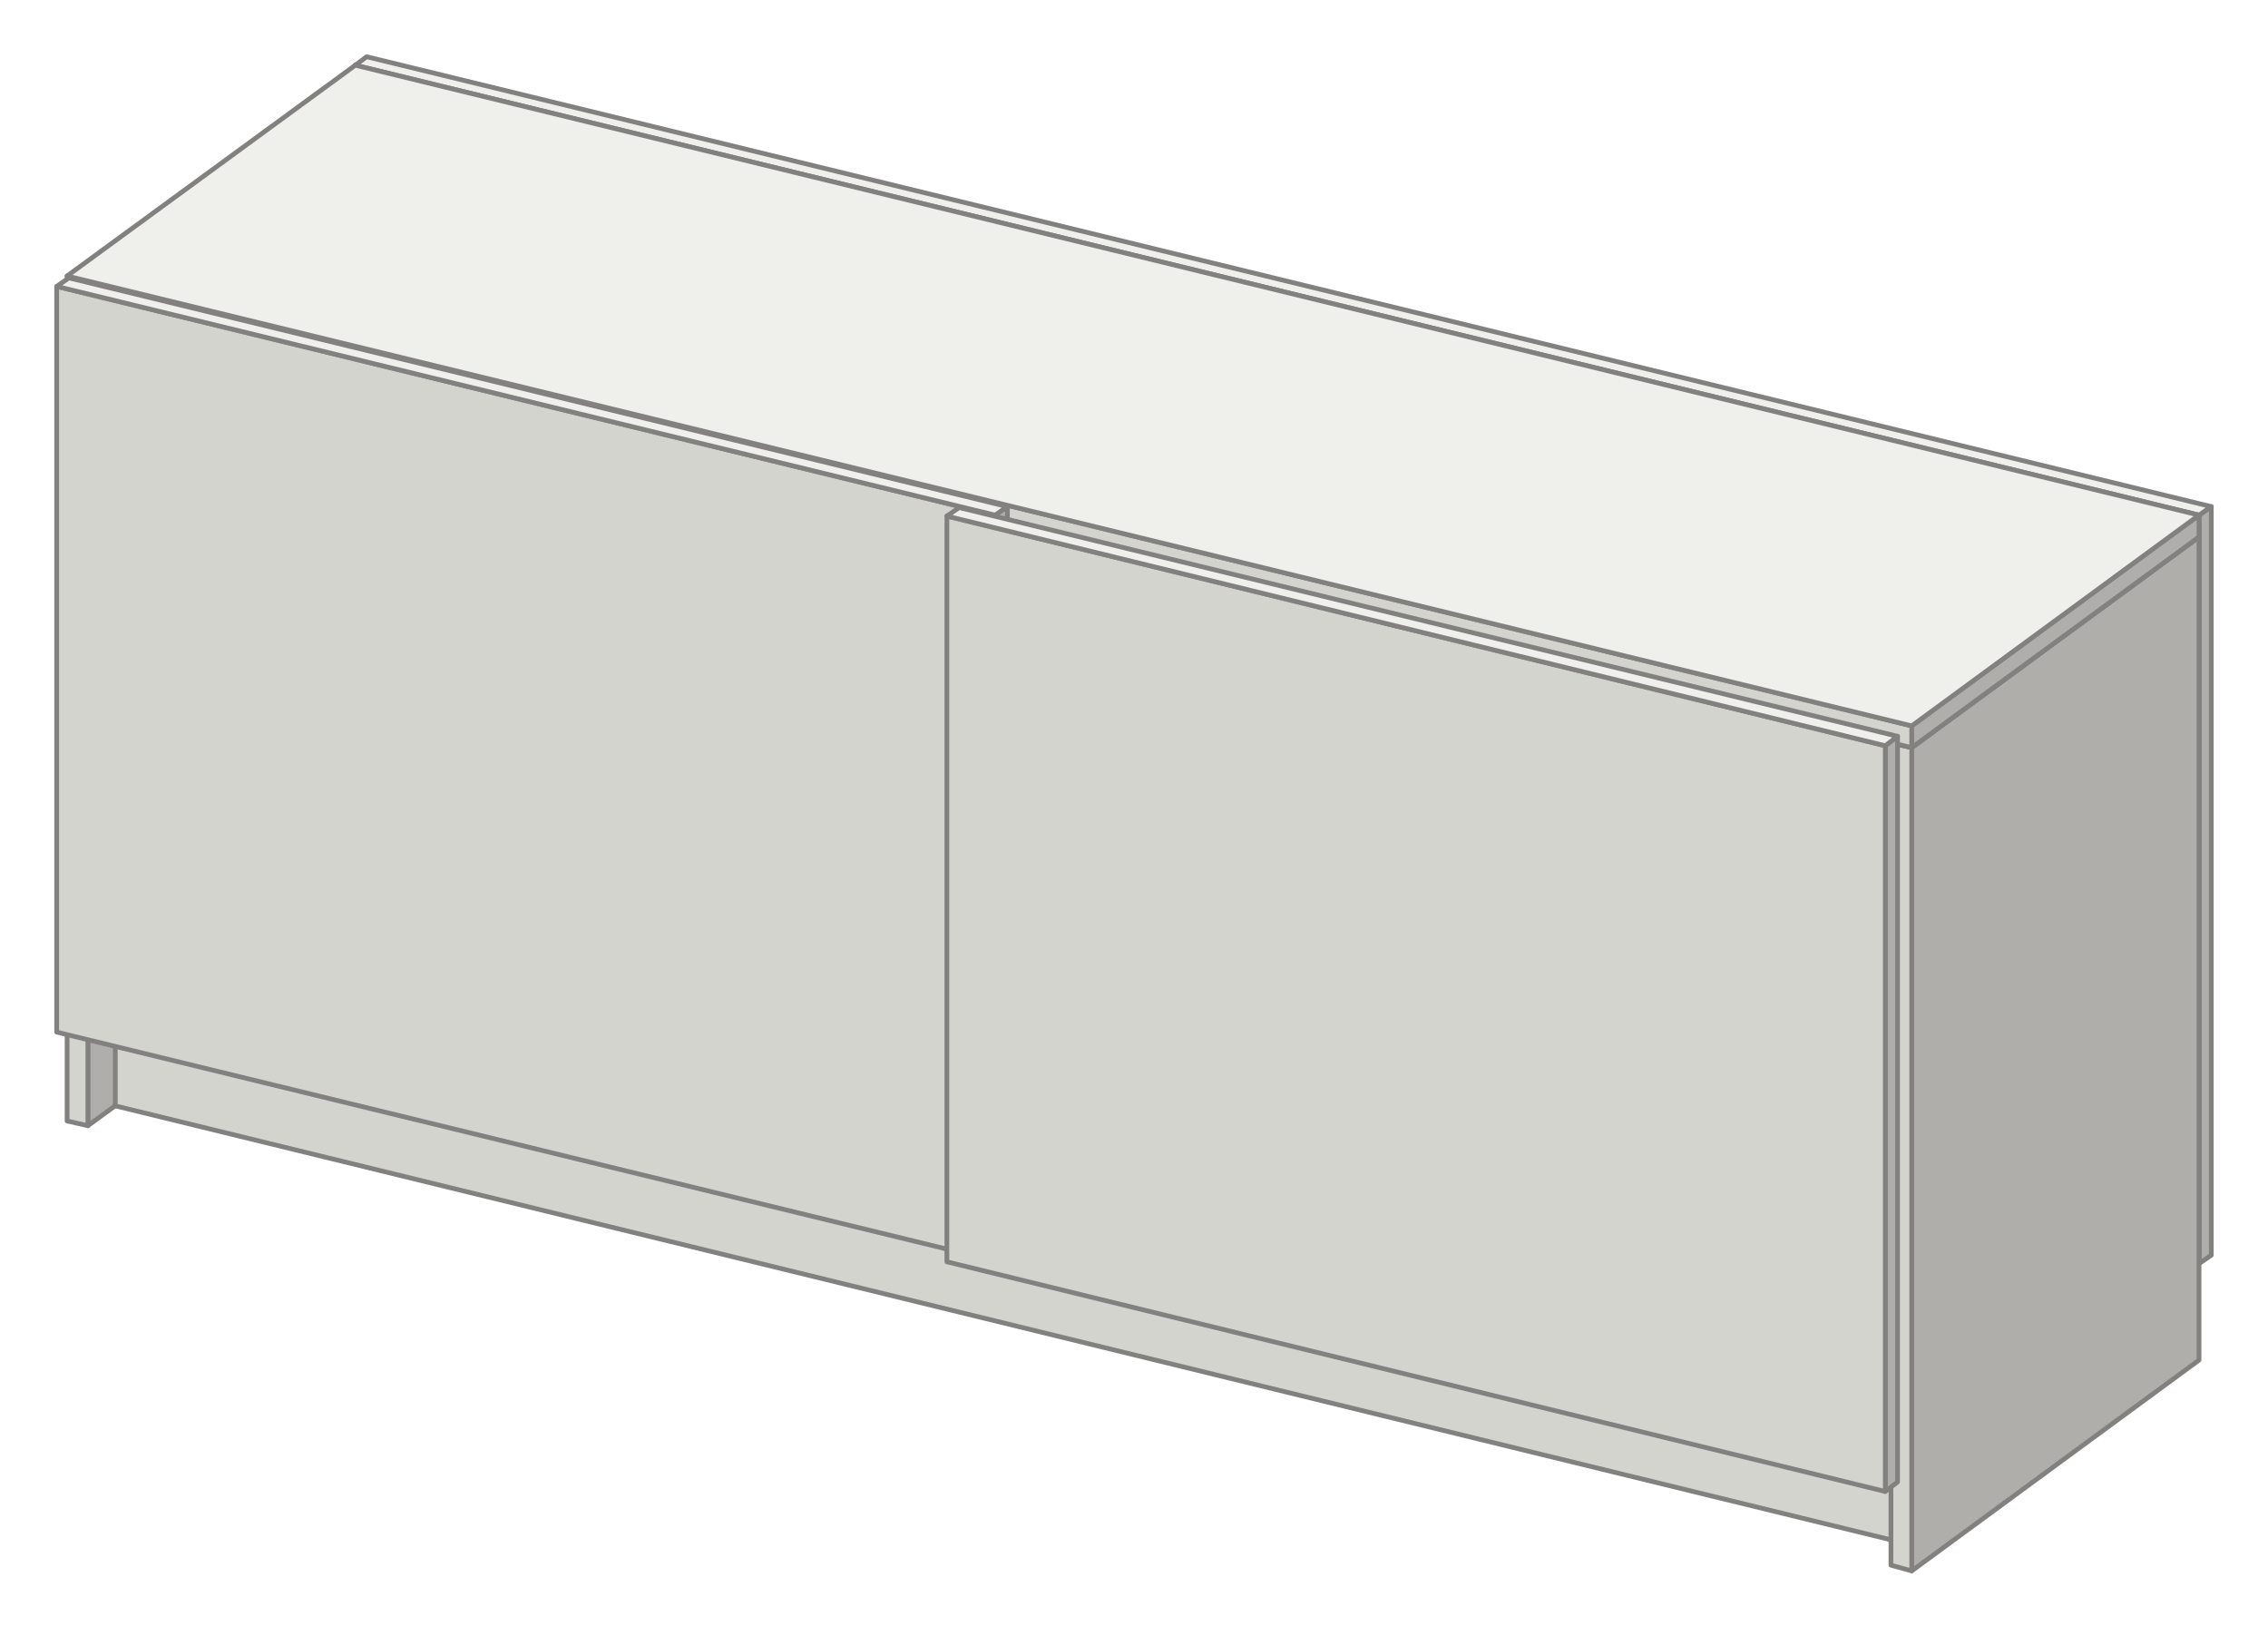
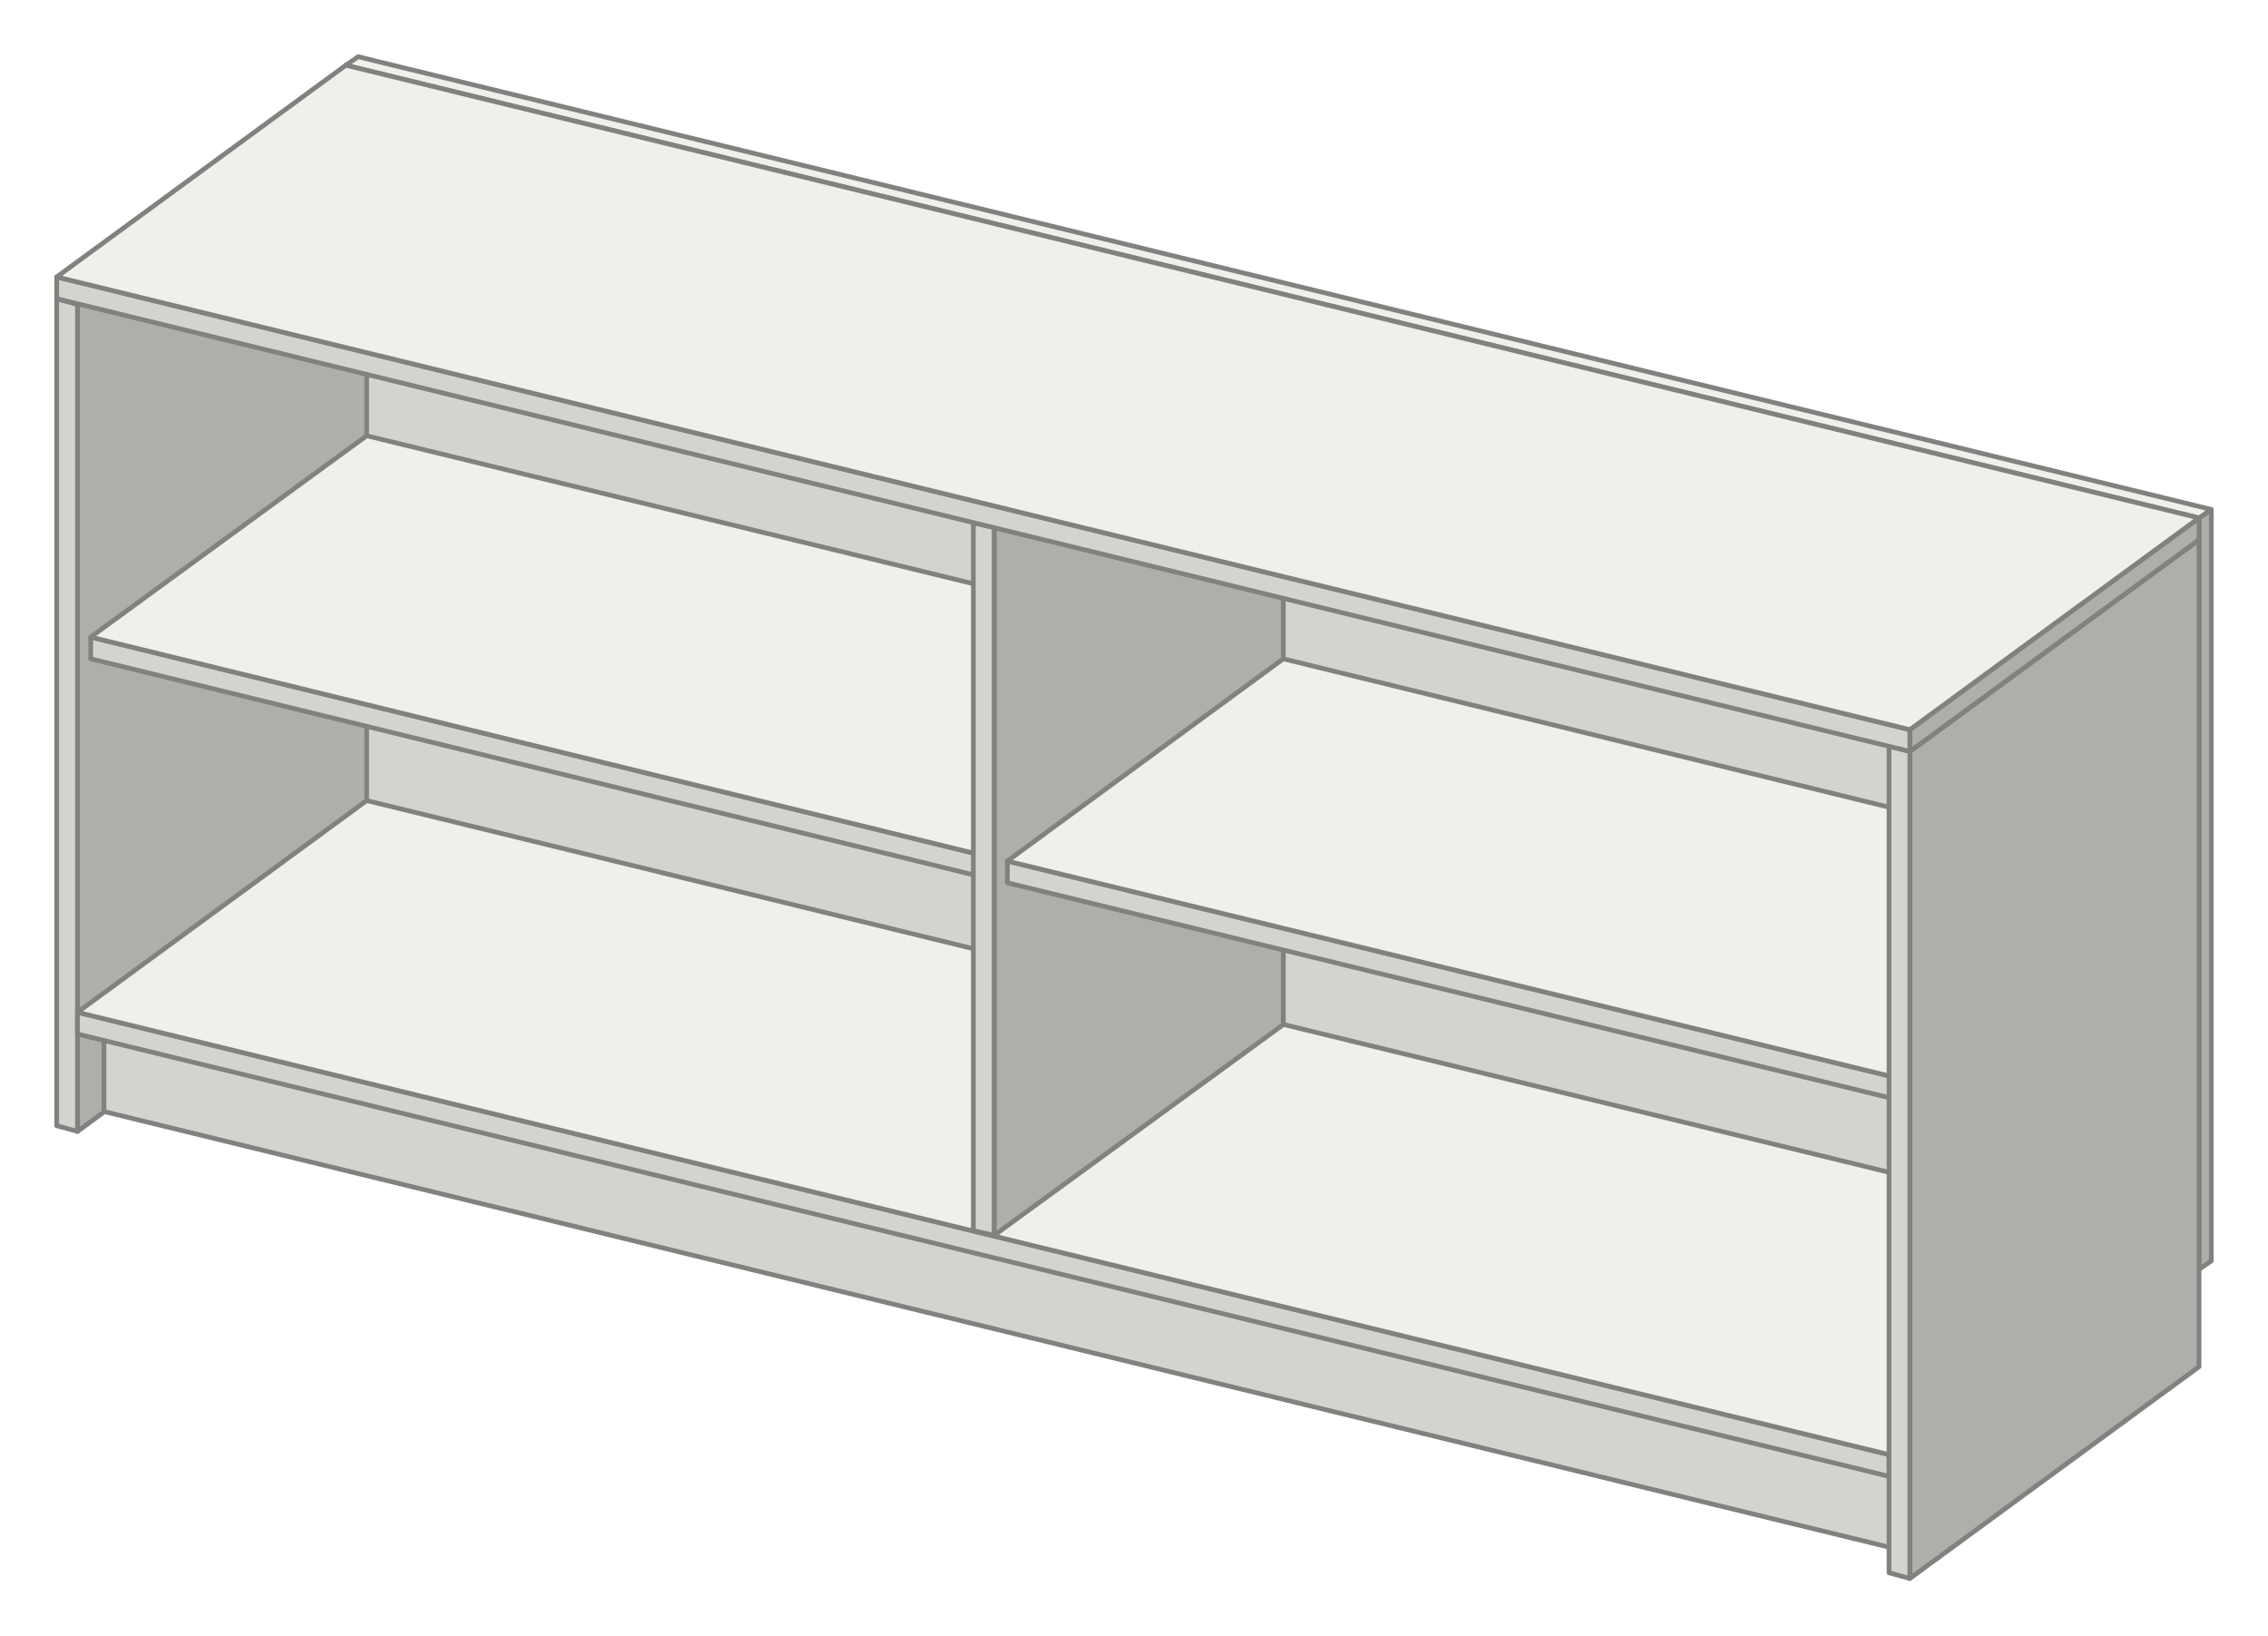
- <svg xmlns="http://www.w3.org/2000/svg" viewBox="0 0 240 172" width="240" height="172" stroke-width="0.5" stroke-linejoin="round">
-   <path d="M232.7,133.7L234,132.8L234,53.6L232.7,54.5Z" fill="#afaeaa" stroke="#82817f" />
-   <path d="M37.6,86.1L232.7,133.7L232.7,54.5L37.6,6.9Z" fill="#d4d4cf" stroke="#82817f" />
-   <path d="M37.6,6.9L232.7,54.5L234,53.6L38.8,6Z" fill="#efefeb" stroke="#82817f" />
-   <path d="M9.3,119.1L39.8,96.8L39.8,9.8L9.3,32Z" fill="#afaeaa" stroke="#82817f" />
-   <path d="M7.1,118.6L9.3,119.1L9.3,32L7.1,31.5Z" fill="#d4d4cf" stroke="#82817f" />
-   <path d="M7.1,31.5L9.3,32L39.8,9.8L37.6,9.2Z" fill="#efefeb" stroke="#82817f" />
-   <path d="M202.9,163.6L204.2,162.6L204.2,152.4L202.9,153.4Z" fill="#afaeaa" stroke="#82817f" />
-   <path d="M12.2,117L202.9,163.6L202.9,153.4L12.2,106.8Z" fill="#d4d4cf" stroke="#82817f" />
-   <path d="M12.2,106.8L202.9,153.4L204.2,152.4L13.4,105.9Z" fill="#efefeb" stroke="#82817f" />
-   <path d="M200.1,155.4L230.5,133.2L230.5,130.9L200.1,153.1Z" fill="#afaeaa" stroke="#82817f" />
-   <path d="M9.3,108.9L200.1,155.4L200.1,153.1L9.3,106.6Z" fill="#d4d4cf" stroke="#82817f" />
-   <path d="M9.3,106.6L200.1,153.1L230.5,130.9L39.8,84.3Z" fill="#efefeb" stroke="#82817f" />
-   <path d="M105,92.4L134.1,71.2L134.1,68.9L105,90.1Z" fill="#afaeaa" stroke="#82817f" />
-   <path d="M10.7,69.4L105,92.4L105,90.1L10.7,67.1Z" fill="#d4d4cf" stroke="#82817f" />
-   <path d="M10.7,67.1L105,90.1L134.1,68.9L39.8,45.9Z" fill="#efefeb" stroke="#82817f" />
-   <path d="M105.8,130.1L136.2,107.9L136.2,33.3L105.8,55.6Z" fill="#afaeaa" stroke="#82817f" />
-   <path d="M103.6,129.6L105.8,130.1L105.8,55.6L103.6,55Z" fill="#d4d4cf" stroke="#82817f" />
-   <path d="M103.6,55L105.8,55.6L136.2,33.3L134.1,32.8Z" fill="#efefeb" stroke="#82817f" />
-   <path d="M201.5,116L230.5,94.7L230.5,92.4L201.5,113.7Z" fill="#afaeaa" stroke="#82817f" />
-   <path d="M107.2,93L201.5,116L201.5,113.7L107.2,90.7Z" fill="#d4d4cf" stroke="#82817f" />
-   <path d="M107.2,90.7L201.5,113.7L230.5,92.4L136.2,69.4Z" fill="#efefeb" stroke="#82817f" />
-   <path d="M202.3,166.2L232.7,143.9L232.7,56.8L202.3,79.1Z" fill="#afaeaa" stroke="#82817f" />
-   <path d="M200.1,165.6L202.3,166.2L202.3,79.1L200.1,78.6Z" fill="#d4d4cf" stroke="#82817f" />
-   <path d="M200.1,78.6L202.3,79.1L232.7,56.8L230.5,56.3Z" fill="#efefeb" stroke="#82817f" />
-   <path d="M202.3,79.1L232.7,56.8L232.7,54.5L202.3,76.8Z" fill="#afaeaa" stroke="#82817f" />
-   <path d="M7.1,31.5L202.3,79.1L202.3,76.8L7.1,29.2Z" fill="#d4d4cf" stroke="#82817f" />
-   <path d="M7.1,29.2L202.3,76.8L232.7,54.5L37.6,6.9Z" fill="#efefeb" stroke="#82817f" />
-   <path d="M105.3,133.4L106.6,132.5L106.6,53.6L105.3,54.5Z" fill="#afaeaa" stroke="#82817f" />
-   <path d="M6,109.2L105.3,133.4L105.3,54.5L6,30.3Z" fill="#d4d4cf" stroke="#82817f" />
-   <path d="M6,30.3L105.3,54.5L106.6,53.6L7.3,29.4Z" fill="#efefeb" stroke="#82817f" />
-   <path d="M199.5,157.8L200.8,156.8L200.8,77.9L199.5,78.9Z" fill="#afaeaa" stroke="#82817f" />
-   <path d="M100.2,133.5L199.5,157.8L199.5,78.9L100.2,54.6Z" fill="#d4d4cf" stroke="#82817f" />
-   <path d="M100.2,54.6L199.5,78.9L200.8,77.9L101.5,53.7Z" fill="#efefeb" stroke="#82817f" />
+ <svg xmlns="http://www.w3.org/2000/svg" viewBox="0 0 240 173" width="240" height="173" stroke-width="0.5" stroke-linejoin="round">
+   <path d="M232.7,134.3L234,133.4L234,53.9L232.7,54.8Z" fill="#afaeaa" stroke="#82817f" />
+   <path d="M36.6,86.5L232.7,134.3L232.7,54.8L36.6,6.9Z" fill="#d4d4cf" stroke="#82817f" />
+   <path d="M36.6,6.9L232.7,54.8L234,53.9L37.9,6Z" fill="#efefeb" stroke="#82817f" />
+   <path d="M8.2,119.7L38.8,97.3L38.8,9.8L8.2,32.2Z" fill="#afaeaa" stroke="#82817f" />
+   <path d="M6,119.1L8.2,119.7L8.2,32.2L6,31.6Z" fill="#d4d4cf" stroke="#82817f" />
+   <path d="M6,31.6L8.2,32.2L38.8,9.8L36.6,9.2Z" fill="#efefeb" stroke="#82817f" />
+   <path d="M202.8,164.4L204,163.4L204,153.2L202.8,154.1Z" fill="#afaeaa" stroke="#82817f" />
+   <path d="M11,117.6L202.8,164.4L202.8,154.1L11,107.3Z" fill="#d4d4cf" stroke="#82817f" />
+   <path d="M11,107.3L202.8,154.1L204,153.2L12.3,106.4Z" fill="#efefeb" stroke="#82817f" />
+   <path d="M199.9,156.2L230.5,133.8L230.5,131.5L199.9,153.9Z" fill="#afaeaa" stroke="#82817f" />
+   <path d="M8.2,109.4L199.9,156.2L199.9,153.9L8.2,107.1Z" fill="#d4d4cf" stroke="#82817f" />
+   <path d="M8.2,107.1L199.9,153.9L230.5,131.5L38.8,84.7Z" fill="#efefeb" stroke="#82817f" />
+   <path d="M104.4,92.9L133.5,71.5L133.5,69.2L104.4,90.6Z" fill="#afaeaa" stroke="#82817f" />
+   <path d="M9.6,69.7L104.4,92.9L104.4,90.6L9.6,67.4Z" fill="#d4d4cf" stroke="#82817f" />
+   <path d="M9.6,67.4L104.4,90.6L133.5,69.2L38.8,46.1Z" fill="#efefeb" stroke="#82817f" />
+   <path d="M105.2,130.7L135.8,108.4L135.8,33.4L105.2,55.8Z" fill="#afaeaa" stroke="#82817f" />
+   <path d="M103,130.2L105.2,130.7L105.2,55.8L103,55.3Z" fill="#d4d4cf" stroke="#82817f" />
+   <path d="M103,55.3L105.2,55.8L135.8,33.4L133.5,32.9Z" fill="#efefeb" stroke="#82817f" />
+   <path d="M201.4,116.5L230.5,95.2L230.5,92.9L201.4,114.2Z" fill="#afaeaa" stroke="#82817f" />
+   <path d="M106.6,93.4L201.4,116.5L201.4,114.2L106.6,91.1Z" fill="#d4d4cf" stroke="#82817f" />
+   <path d="M106.6,91.1L201.4,114.2L230.5,92.9L135.8,69.7Z" fill="#efefeb" stroke="#82817f" />
+   <path d="M202.1,167L232.7,144.6L232.7,57.1L202.1,79.5Z" fill="#afaeaa" stroke="#82817f" />
+   <path d="M199.9,166.4L202.1,167L202.1,79.5L199.9,78.9Z" fill="#d4d4cf" stroke="#82817f" />
+   <path d="M199.9,78.9L202.1,79.5L232.7,57.1L230.5,56.6Z" fill="#efefeb" stroke="#82817f" />
+   <path d="M202.1,79.5L232.7,57.1L232.7,54.8L202.1,77.2Z" fill="#afaeaa" stroke="#82817f" />
+   <path d="M6,31.6L202.1,79.5L202.1,77.2L6,29.3Z" fill="#d4d4cf" stroke="#82817f" />
+   <path d="M6,29.3L202.1,77.2L232.7,54.8L36.6,6.9Z" fill="#efefeb" stroke="#82817f" />
</svg>
